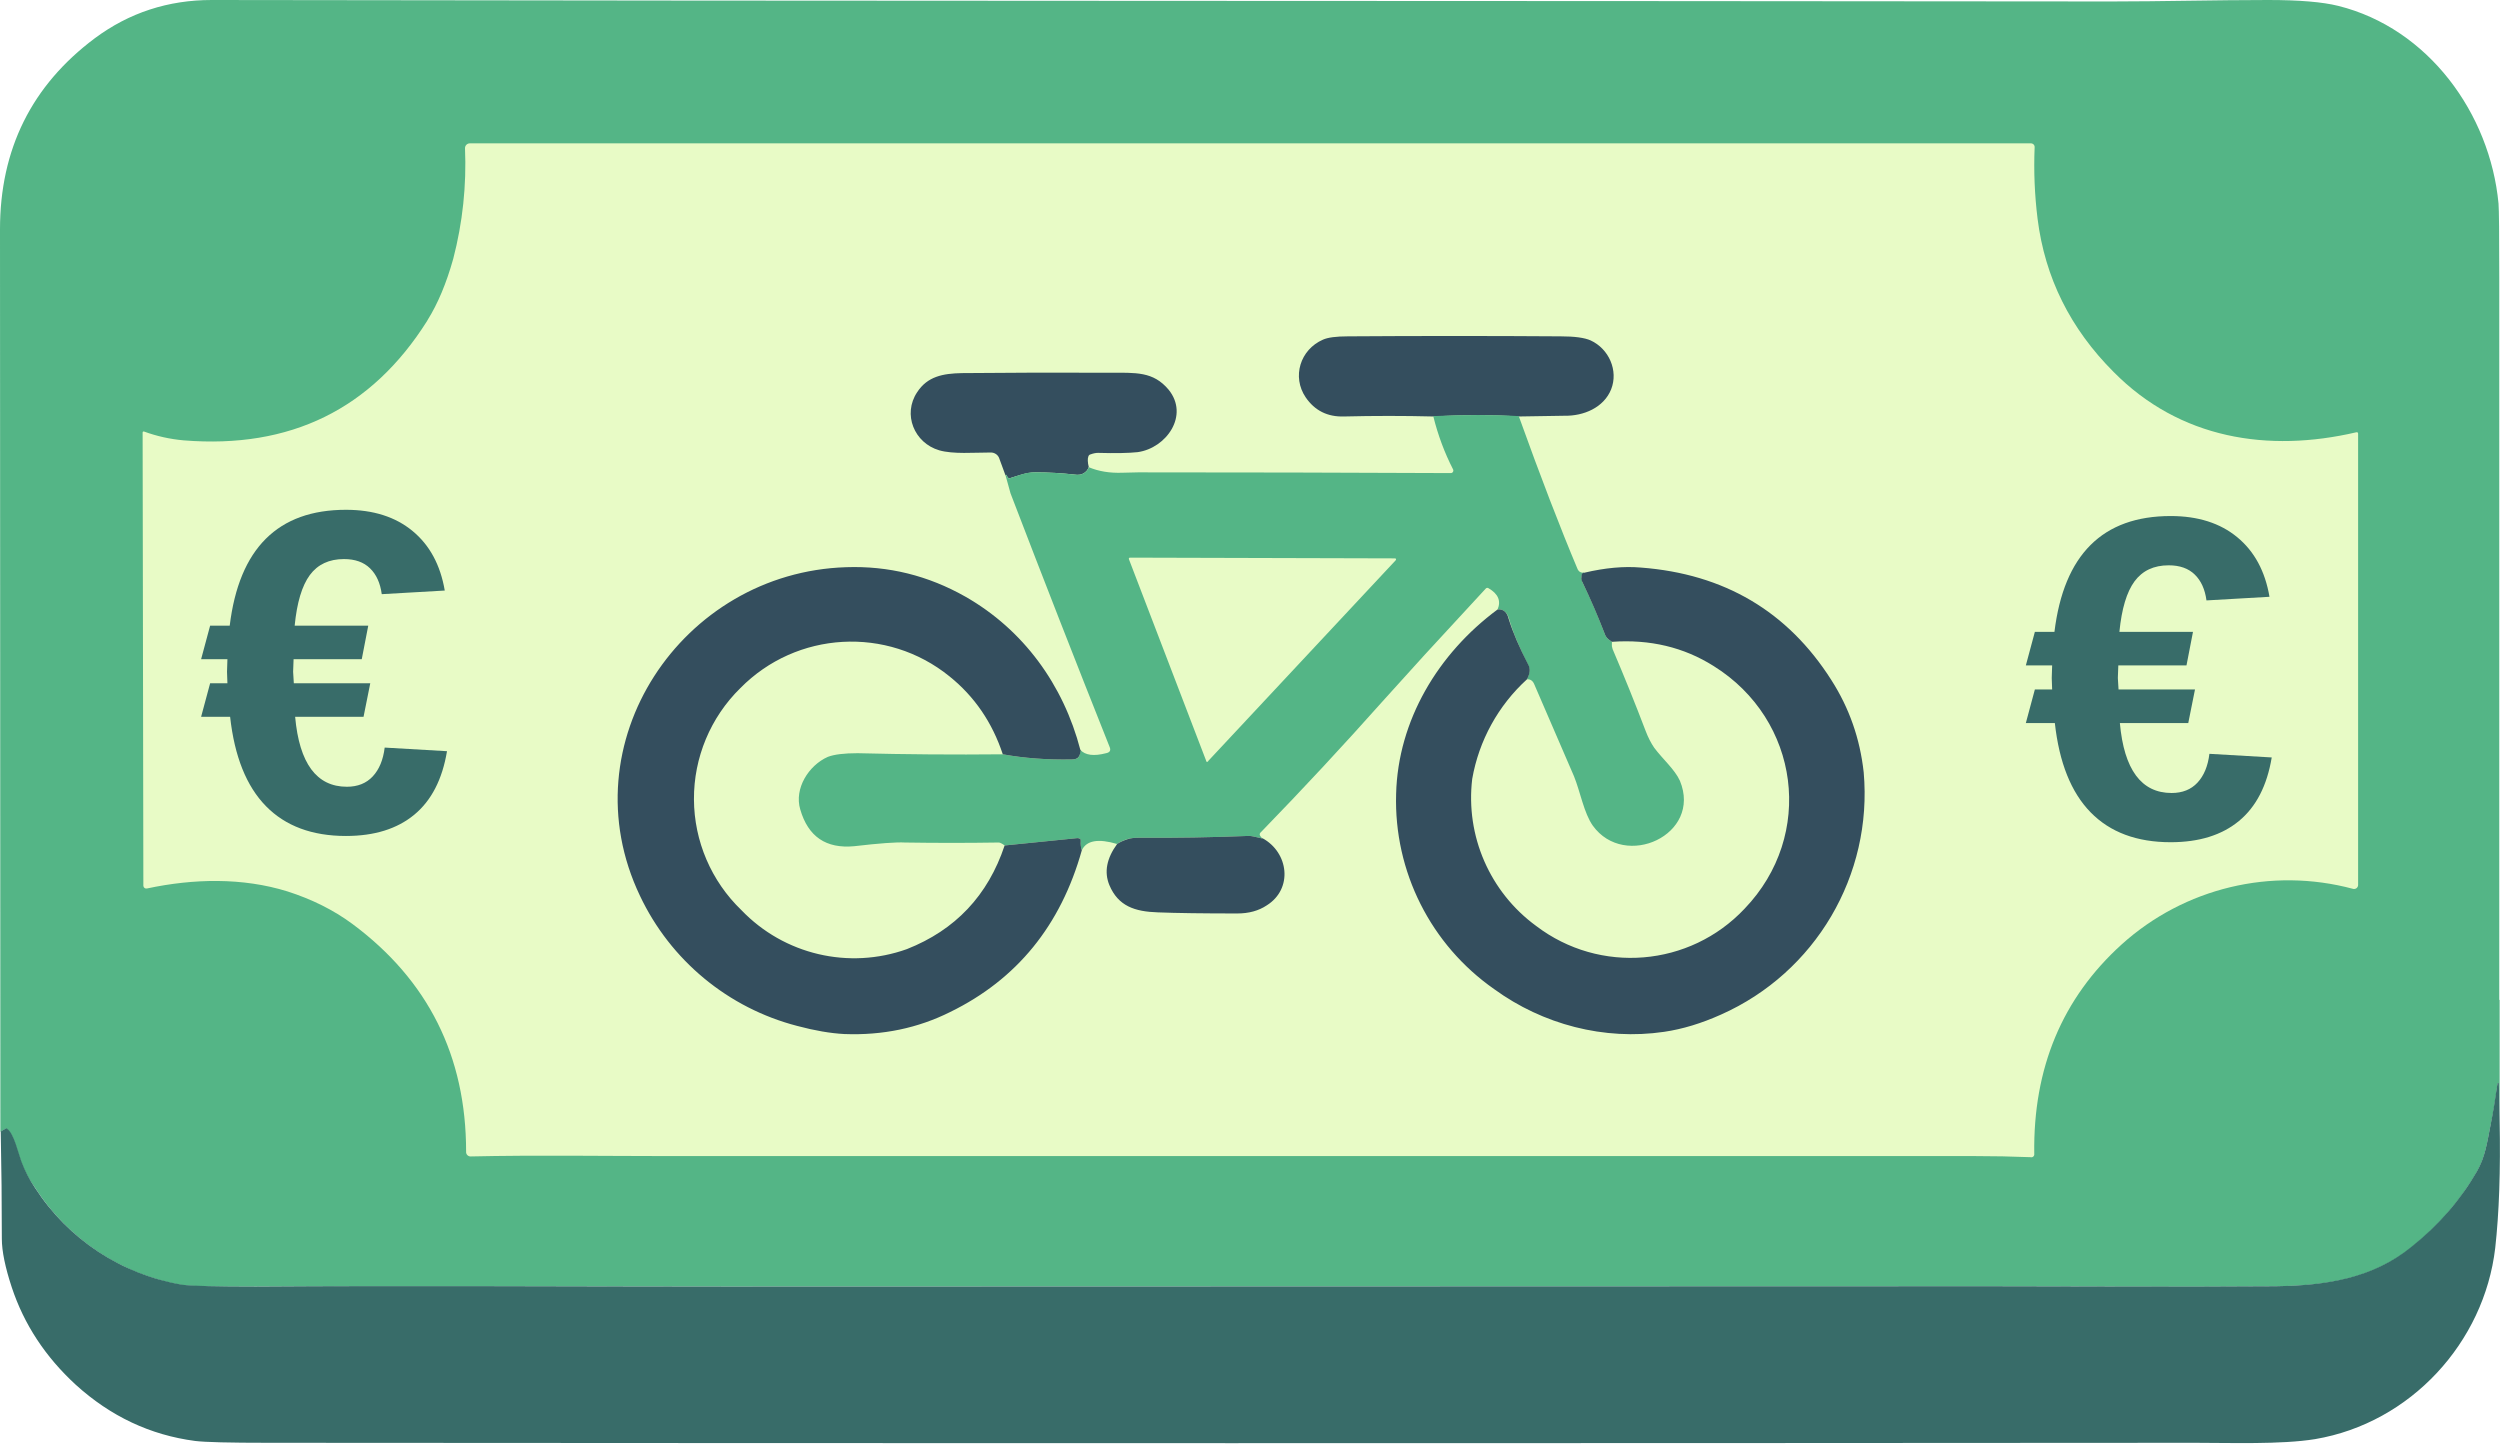
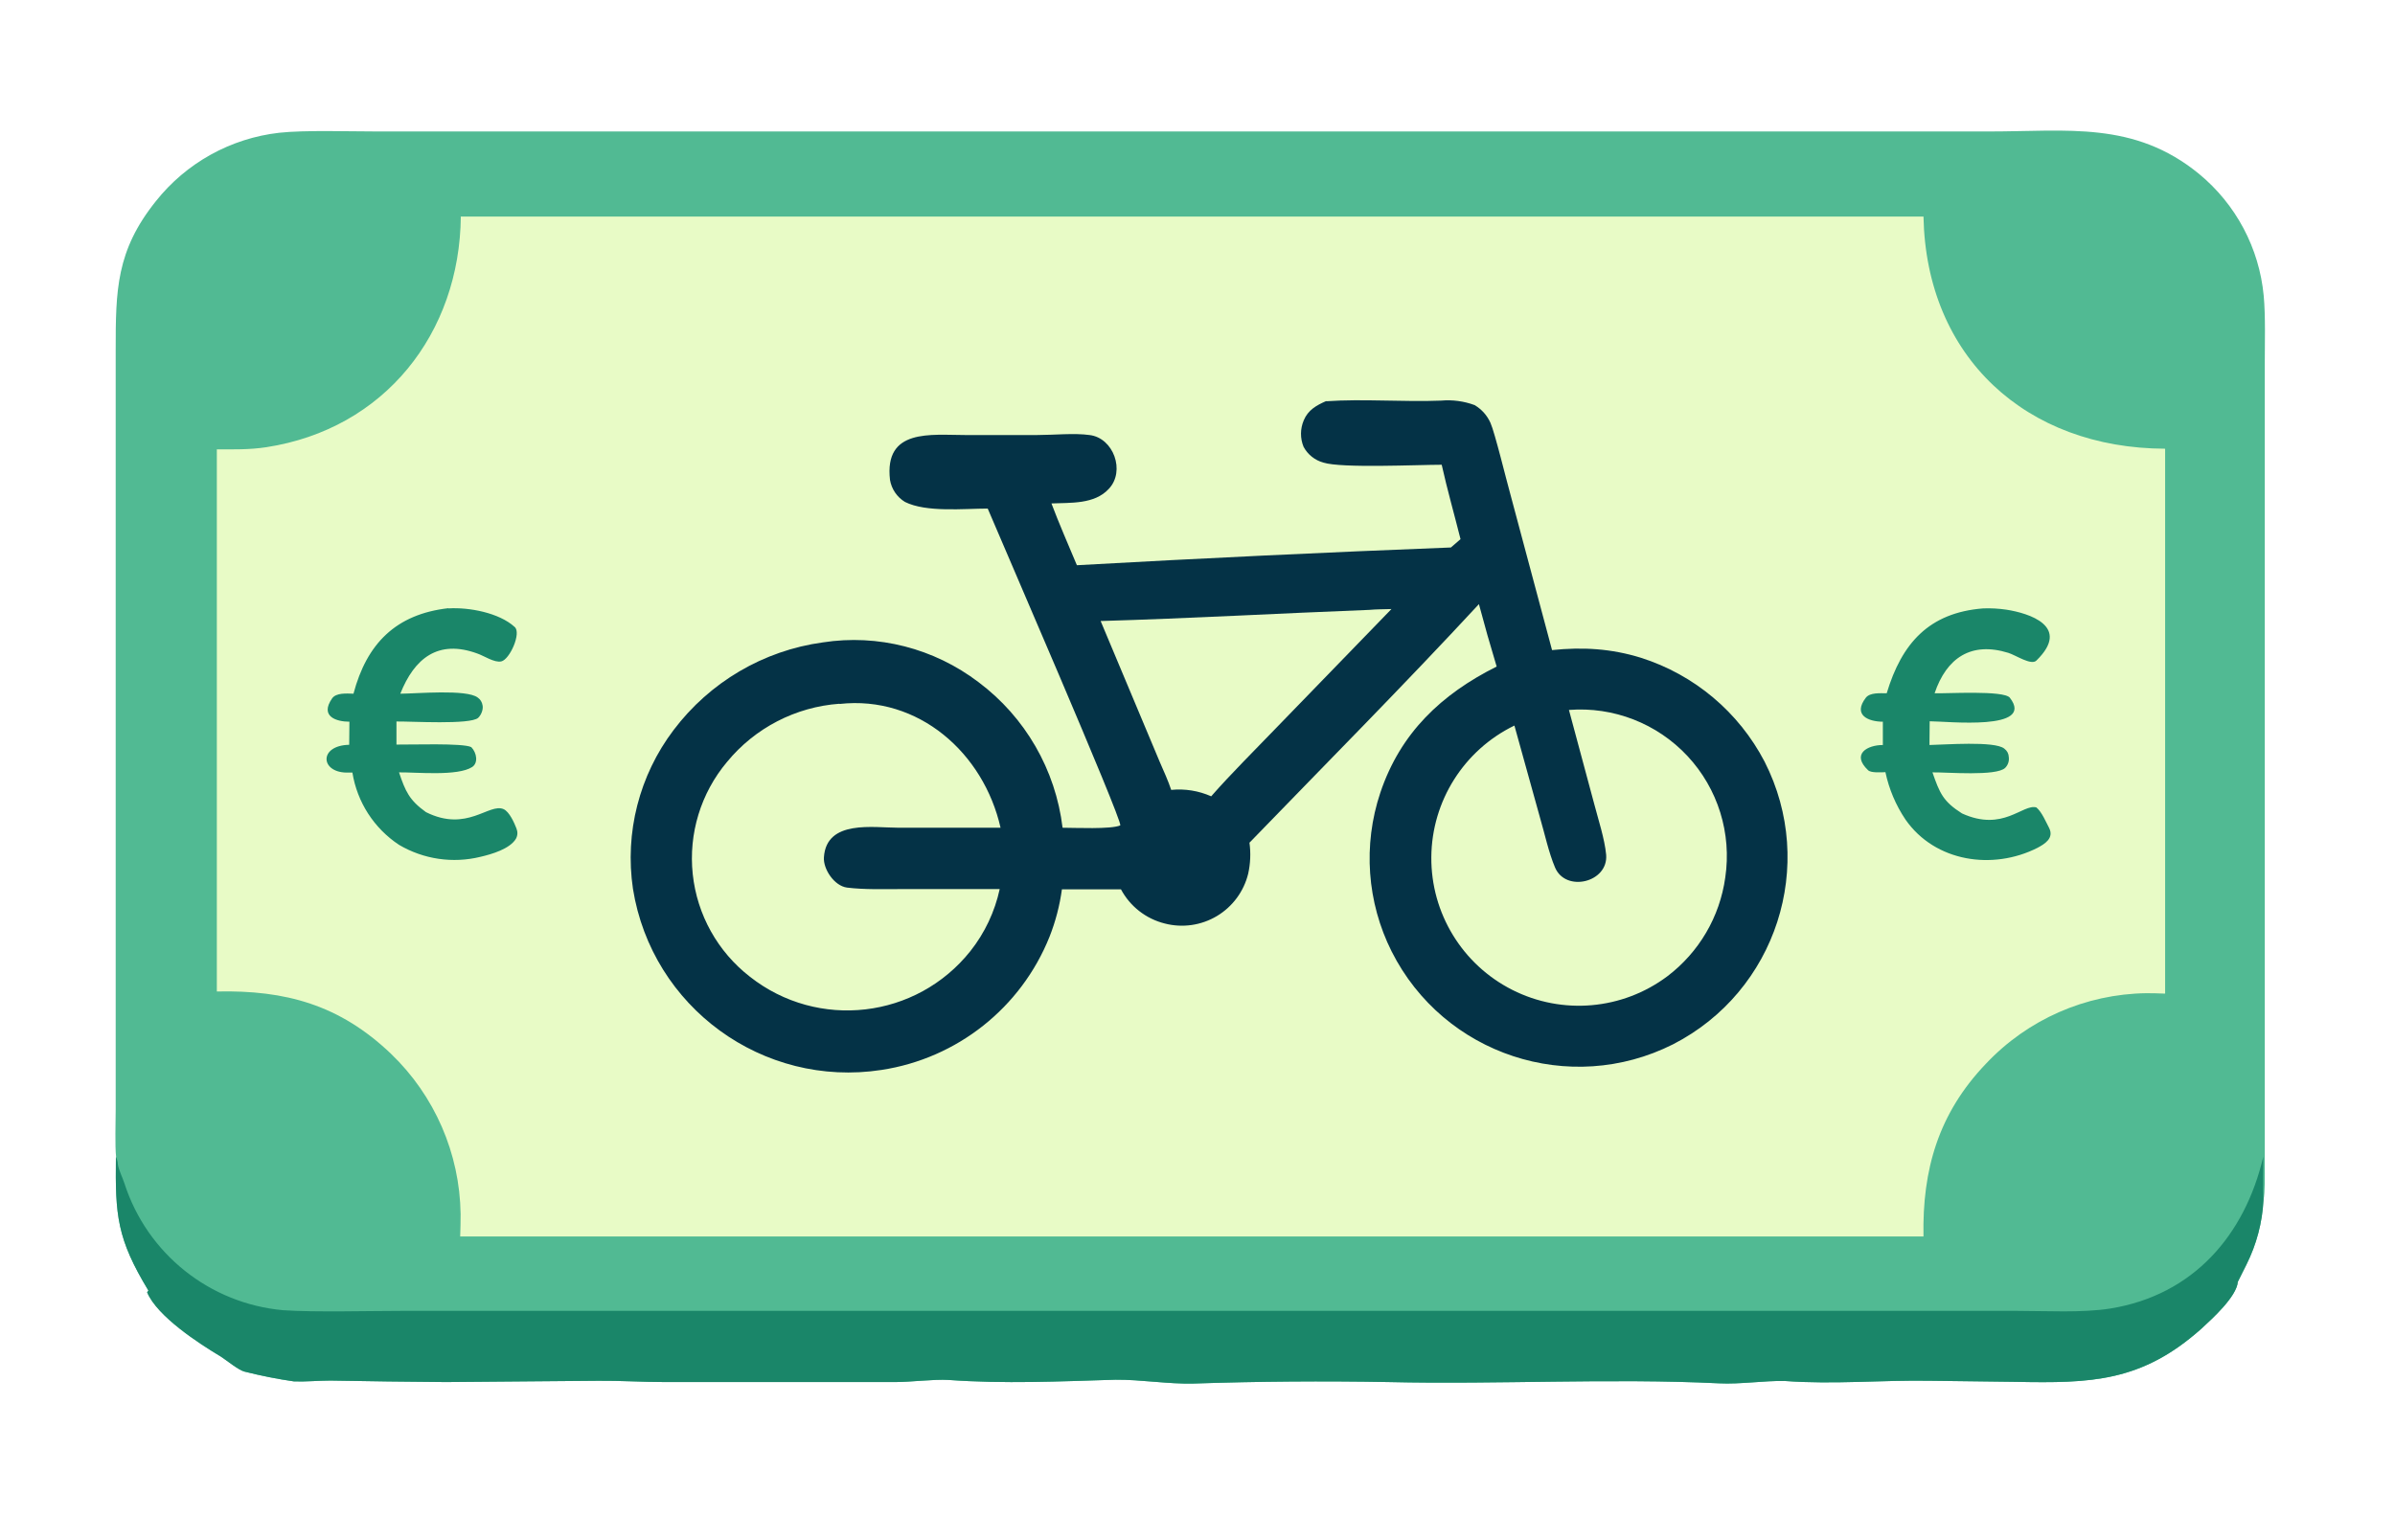
- <svg xmlns="http://www.w3.org/2000/svg" width="680.1" height="392.6">
-   <path style="fill:#e8fbc6;fill-opacity:1;stroke-width:2.859" d="M27.6 26.5H655v298.2H27.6z" />
-   <path fill="#54b586" d="M680 272V305l-.2-10.1a.2.2 0 0 0-.4 0q-.8 6.4-1.9 11.4c-.9 4.5-1.4 8.5-3.7 12.5q-6.7 11.6-17.6 20.4c-10.7 8.7-23.5 10.6-37 10.7-28.2.3-52.8 0-78 0l-343.6.1c-42.6 0-85.3-.2-128 0q-16.1.1-20-.4a59.3 59.3 0 0 1-40-26.4Q7.2 320 5.7 316c-.8-2.2-2-7.5-3.8-8.8q-.3-.3-.6 0l-1.2.7L0 62.4q0-32.7 25.8-52Q39.8 0 57.6 0C230 .3 402.1.2 574.4.4 587.8.4 602.8 0 617 0q12.7 0 19.1 1.6c24.5 6.1 41.3 29.3 43.6 53.8q.2 2.5.2 20V272zM116.2 87.3q-22.7 36-66.2 32.5-5.6-.5-10.8-2.4-.4-.1-.4.3L39 241a.8.8 83.7 0 0 1 .7c12.6-2.7 26-3 38.2.8q10 3.2 17.6 8.8 31 23 31 62a1.2 1.2 0 0 0 1.2 1.3c17.7-.4 36.5-.1 53.1-.1H537q7.8 0 15.4.3a.8.8 1 0 0 1-.9q-.5-35 23.8-57a67.7 67.7 0 0 1 62.9-15.1 1.1 1.1 0 0 0 1.4-1V118q0-.5-.5-.4c-24 5.6-48 1.8-66-16.4q-17.7-17.7-20.7-41.7-1.2-9.7-.8-19.4a1 1 0 0 0-1-1.1H127.8a1.3 1.3 0 0 0-1.3 1.3 102 102 0 0 1-3.2 30.1q-2.8 10-7 16.7z" />
-   <path fill="#344e5e" d="M413.2 113.3q-10.5-.7-23.3 0-12-.3-24.3 0-6.7.2-10.4-5.2c-3.8-5.6-1.5-13 4.7-15.7q2-.9 6.8-.9 29-.2 57.9 0 5.6 0 8.1 1.1c5 2.3 7.6 8.2 5.6 13.3-2 5-7.5 7.3-12.7 7.2l-12.4.2zM296.2 127q-.4 1.3-1.7 1.9-.8.4-2.2.2-5.3-.6-10.7-.6c-2.4 0-4.6.9-6.9 1.6q-.4 0-.6-.3-.5-1.1-.5-.3l-1.8-4.9a2.4 2.3 0 0 0-2.3-1.5c-4.5 0-10.2.5-14-.6-6.8-2-10-9.8-6-15.8 2.8-4.3 7-5.1 12.2-5.2q20-.2 40-.1c7.3 0 12-.4 16.2 4.6 5.7 7-.6 15.9-8.4 17q-3.7.4-10.8.2-.9 0-2 .4a.8.8.2 0 0-.6.5q-.4 1 .1 3z" style="stroke-width:.846" />
-   <path fill="#54b586" d="M413.2 113.3q8.8 24.5 16 41.6.5 1 1.8.9-.7 0-.8 1.3 0 .6.3 1.3 3.3 6.8 6 13.9c.4 1.2 1 1.6 2 2.3v1.2l.2.8q4.7 11 9 22.3 1 2.6 2.3 4.5c2.3 3.1 5.6 5.9 7 9 6.1 14.7-15 24.3-23.7 12.2-2.4-3.4-3.4-9.2-5.1-13.4l-10.8-25q-.6-1.5-2-1.4 1.2-2.4.3-4-3.6-7-5.2-12.5c-.5-1.6-1.4-2.7-3.1-2.5q1.5-3.5-2.5-5.8-.4-.2-.7.1l-16.6 18-11.4 12.6q-16.1 18.1-33 35.5-.6.5-.5.9.1.4.7 1-2.8-.7-3.6-.7-15 .6-30.2.5-1.7 0-3 .4-1.8.6-2.7 1.3-7.7-2.3-9.6 1.7-.4-1-.3-2.5 0-.9-.9-.8l-19.8 2q-1.2-.9-1.8-.8-12.6.2-25.3 0-3.5-.2-13.8 1-11.5 1.1-14.7-10c-1.7-5.7 2.3-12 7.5-14.3q2.6-1 8.1-1 19.6.5 39.5.3 8.8 1.6 18.8 1.4c2 0 2.2-1 2.3-2.6q2 2.2 7 .9 1.5-.3 1-1.6-13.7-34.4-27-69.1l-1.3-4.7q0-.8.5.3.2.4.6.3c2.3-.7 4.5-1.7 6.9-1.6q5.4 0 10.7.6 1.4.2 2.2-.2 1.3-.6 1.7-1.8 4 1.7 9.2 1.5l4.2-.1q42.6 0 85 .2a.7.7 0 0 0 .7-1q-3.5-6.8-5.4-14.5 12.8-.6 23.3 0zm-105.8 38.4a.3.3 0 0 0-.3.4l21 54.8a.3.3 0 0 0 .6.1l51-54.6a.3.3 0 0 0-.3-.5z" style="stroke-width:.846" />
-   <path fill="#344e5e" d="M294 204c-.2 1.6-.5 2.6-2.4 2.6q-10 .2-18.8-1.4-4.3-13-14.5-21.2a42.4 42.4 0 0 0-56.9 3.2 42.1 42.1 0 0 0 .3 60.4 42.5 42.5 0 0 0 45 10.6q19.8-7.8 26.6-28.2l19.8-2q1 0 .9.8-.1 1.4.3 2.5-8.6 30.7-35.8 44-13.2 6.6-28.8 6-5.7-.3-12.8-2.2a65.5 65.5 0 0 1-42.8-35.4c-19.8-41.5 11.4-88 56.1-89.4q17.2-.6 32.4 8c15.8 9 26.7 24 31.3 41.7zM407.4 165.8c1.7-.2 2.6.9 3 2.5q1.7 5.5 5.3 12.4 1 1.7-.3 4.1a47.8 47.8 0 0 0-14.9 27.1 43.2 43.2 0 0 0 17.4 40 42.5 42.5 0 0 0 56.7-4.7c19.2-20 15-51.4-8.4-66q-12.2-7.7-27.7-6.6c-1-.7-1.6-1.1-2-2.3q-2.7-7-6-13.9-.4-.7-.3-1.3 0-1.4.8-1.3 8.5-2 15.4-1.4 34 2.6 51.8 30.6 7.3 11.4 8.8 25.1a65.8 65.8 0 0 1-38.8 65.9q-8 3.6-15.5 4.7c-16.3 2.4-33-2-46.2-11.6a62.5 62.5 0 0 1-26.7-53.1c.5-20 11.4-38.2 27.6-50.2zM343.4 228c7.2 3.9 8.4 13.8 1.2 18.3q-3.3 2.2-8 2.2-13.9 0-21.6-.3c-6.3-.2-10.8-1.7-13.2-7.4q-2.2-5.3 2.1-11.2 1-.7 2.8-1.3 1.2-.4 3-.4 15 .1 30.1-.5.8 0 3.6.7z" style="stroke-width:.846" />
-   <path fill="#386c69" d="M680 304.9q.4 20.3-1.2 34.6c-3 25.7-23 47.6-49 52-9.2 1.5-23.3 1-32.7 1q-262 .2-524 0-16 0-20-.5-18.3-2.4-32.5-15.3-12.4-11.4-17.4-26.5Q.5 342 .5 337q0-14.6-.3-29.2l1.2-.7q.3-.3.6 0c1.8 1.3 3 6.6 3.8 8.8q1.5 4 3.7 7.2a59.3 59.3 0 0 0 40.1 26.4q3.9.5 20 .5c42.7-.3 85.4 0 128 0l343.5-.1c25.3 0 50 .2 78 0 13.6-.2 26.4-2.1 37-10.8q11-8.8 17.7-20.4c2.3-4 2.8-8 3.7-12.5q1-5 1.9-11.4a.2.2 0 0 1 .4 0z" />
-   <text xml:space="preserve" style="fill:#54b586;fill-opacity:1" x="75.6" y="151" />
-   <text xml:space="preserve" style="font-size:125.333px;fill:#386c69;fill-opacity:1" x="54.1" y="226.2">
-     <tspan x="54.1" y="226.2" style="font-style:normal;font-variant:normal;font-weight:700;font-stretch:normal;font-size:125.333px;font-family:Arial;-inkscape-font-specification:'Arial Bold';fill:#386c69;fill-opacity:1">€</tspan>
-   </text>
-   <text xml:space="preserve" style="font-size:125.333px;fill:#386c69;fill-opacity:1" x="550.5" y="227.9">
-     <tspan x="550.5" y="227.9" style="font-style:normal;font-variant:normal;font-weight:700;font-stretch:normal;font-size:125.333px;font-family:Arial;-inkscape-font-specification:'Arial Bold';fill:#386c69;fill-opacity:1">€</tspan>
-   </text>
+ <svg xmlns="http://www.w3.org/2000/svg" viewBox="70 260 1120 720" fill="none">
+   <path fill="#51ba93" d="M124.3 801.4c-.6-5.9-.2-16.3-.2-22.5V423.8c0-28 .2-46.5 18.8-69.7a86 86 0 0 1 57.7-32c11.8-1.3 33-.6 45.9-.6h753.8c36.4 0 67.7-5 98 19.8a84 84 0 0 1 30.3 57c.9 9.5.5 23 .5 32.8v374.4c0 3.9.2 12.4-.6 15.8a76 76 0 0 1-8 30.3l-4 8c-.5 6.9-12 17.3-17 21.9-28 25-51.6 25.6-87 24.9l-39.7-.5c-22.6-.4-45.4 1.8-68.1.1-9.8-.2-21 1.6-30.7 1.1-51.4-2.5-103.2.6-154.7-.6a1766 1766 0 0 0-91.2.7c-11.8.3-24.6-1.9-36.4-1.8-26.3.8-52 2-78.3.1-6.4-.4-17.5 1-24.8 1H381c-10.3 0-21.3-.7-31.2-.6l-71.3.6q-27-.2-54-.7c-5.7 0-11.4.6-17 .4-7.7-1.1-15.7-2.7-23.2-4.6-2.8-.7-8.5-5.4-11-7-10.2-6.1-29.8-18.8-34.5-30.1l.6-.8c-14.7-24.3-15.5-35-15.2-62.3" />
+   <path fill="#1a8669" d="m124.3 801.4.4 1c.5 1.7.2.9.4 2.2.4 2.7 2.2 6.2 3.1 9a86.1 86.1 0 0 0 74.3 59.3c14.5 1 40.6.3 55.7.3H1013c13.7 0 30.7 1 43.9-1.1 38.8-6.3 62.9-34.3 71.5-71 0 5-.2 15.6.1 20.2a76 76 0 0 1-8 30.3l-4 8c-.5 6.9-12 17.3-17 21.9-28 25-51.6 25.6-87 24.9l-39.7-.5c-22.6-.4-45.4 1.8-68.1.1-9.8-.2-21 1.6-30.7 1.1-51.4-2.5-103.2.6-154.7-.6a1766 1766 0 0 0-91.2.7c-11.8.3-24.6-1.9-36.4-1.8-26.3.8-52 2-78.3.1-6.4-.4-17.5 1-24.8 1H381c-10.3 0-21.3-.7-31.2-.6l-71.3.6q-27-.2-54-.7c-5.7 0-11.4.6-17 .4-7.7-1.1-15.7-2.7-23.2-4.6-2.8-.7-8.5-5.4-11-7-10.2-6.1-29.8-18.8-34.5-30.1l.6-.8c-14.7-24.3-15.5-35-15.2-62.3" />
+   <path fill="#e8fbc6" d="M285.3 361.3h684.2c1.3 65.8 48 108.4 113 108.6v254.9q-4.5-.2-8.8-.2a105 105 0 0 0-75 33c-22.2 23.2-29.8 49.5-29.2 80.8H285.2q.2-5.2.2-10.5a106 106 0 0 0-32.6-75c-24-22.9-49.3-29.8-81.4-29.1V470.2c8 0 15.1.2 23.1-1 55.4-8.5 90.5-53.3 91-108" />
+   <path fill="#043246" d="M690.2 447.7c17.2-1.2 36.3.4 53.7-.3a36 36 0 0 1 15.7 2.1q5 3 7.4 8.3c2 4.4 7.5 27 9.2 33l19.6 73.3c14.4-1.5 27.7-.7 41.6 3.6a99 99 0 0 1 57.8 48.6 98.4 98.4 0 0 1-42.8 132.2 98 98 0 0 1-131.6-43.4 97 97 0 0 1-5.3-74.3c9.4-28 28.6-46.1 54.4-59q-4.4-14.5-8.3-29.2c-34.5 37.3-71.9 75-107.3 111.6a41 41 0 0 1-.6 14.5 31.9 31.9 0 0 1-39 23.3 32 32 0 0 1-20.5-16h-27.6a96 96 0 0 1-5.8 22.2 101 101 0 0 1-78.6 62.3A102 102 0 0 1 366 675.8a99 99 0 0 1 19-74.3c16.9-22.4 42-37.2 69.8-41 25.8-4 52 2.8 72.8 18.6a100 100 0 0 1 39.3 68.1c5.8 0 22.7.8 27-1.1.7-3.2-56.8-135.8-62-148.2-11 0-28.7 1.9-38.7-3.1a15 15 0 0 1-7-10.3c-2.8-24.2 19.1-21 35.2-21H555c7.6 0 17.5-1 24.5 0 11.2 1.3 16.9 16.9 9 25.2-6.7 7.3-18 6.4-26.8 6.8 3.5 9.3 8 19.6 11.9 28.9q87.5-4.9 174.9-8.3l4.5-3.9c-2.9-11.6-6.2-23.1-8.8-34.8-11.3 0-46.8 1.7-55.3-1a15 15 0 0 1-9.3-7.4 16 16 0 0 1 .1-12.4c2-4.8 5.9-7 10.5-9" />
+   <path fill="#e8fbc6" d="M462.6 589.3c37-4.1 67.4 23 75.3 57.9h-47.6c-11.9 0-33.8-3.9-35 13.8-.4 5.5 4.8 13.4 10.8 14.2 8.3 1 16.9.7 25.3.7h46.1a71 71 0 0 1-13.7 29 73.6 73.6 0 0 1-103.1 12A70.1 70.1 0 0 1 410 616.4a75 75 0 0 1 52.6-27.2M803.7 592.1a68.5 68.5 0 0 1 73.1 78.4 70 70 0 0 1-27.1 46.2 69 69 0 1 1-71.5-117.3l12 43.2c2.2 7.5 4 16.1 7 23.2 5 11.8 25 7 23.9-6-.7-7.4-3.7-16.5-5.6-23.8zM710.2 545.3c3.3-.3 7.1-.3 10.5-.4l-53.5 55.2c-9.9 10.3-21.5 21.8-30.8 32.4a37 37 0 0 0-18.7-3c-1.3-4-3.7-9.3-5.4-13.2l-27.6-65.8c41.6-1.2 83.8-3.6 125.4-5.2" />
+   <path fill="#1a8669" d="M279.7 544.6c9.5-.6 23.7 2 31 8.7 3.2 2.8-2.3 15.2-6.3 16.1-3.2.7-8.2-2.7-11.2-3.7-18.3-6.7-29.4 2.2-36 18.8 7.4 0 31-2.2 36.2 1.8q1.9 1.3 2.3 3.8c.3 1.9-.7 4.4-2.1 5.7-3.7 3.3-31.4 1.6-38.2 1.7v10.8c6.1.1 31.3-.8 35 1.2 2.6 2.7 3.3 7.4.4 9.3-6.8 4.4-26.2 2.4-34.2 2.5 3 8.9 4.8 13 12.6 18.6 19.2 9.6 29.5-4.4 36.3-1.4 2.7 1.2 5 6.4 6 9q1 2.5-.2 4.8c-2.8 4.8-11.4 7.3-16.6 8.5a51 51 0 0 1-38.1-5.6 50 50 0 0 1-21.8-33.8H232c-12.3-.2-12.9-12.7 1.3-13l.1-10.8c-6 0-14-2.4-8.1-10.9 1.9-2.7 6.7-2.3 10-2.2 6.2-23.4 19.8-37.2 44.4-40M997.4 544.6q5.5-.2 10.9.6c10.3 1.6 30.5 7.7 14 23.8-2.4 2.4-9.6-2.5-13.1-3.6-17.4-5.4-28.9 2.3-34.5 18.9 5.5.2 32.4-1.5 35.2 2.1 12 15.6-29.2 11-37.5 11l-.1 11.1c6.7-.1 30.6-2 35 1.7q2 1.5 2.1 4a6 6 0 0 1-1.7 5c-4.1 4-27.2 2-34 2.1 3.4 9.8 5 13.6 13.8 19.2 19.3 8.8 28.4-4.6 34.8-2.8 2.6 2.2 4.4 6.7 6 9.7 2.3 4.7-2.1 7.4-5.5 9.2-20.9 10.6-47.9 6.6-61.7-13.2a63 63 0 0 1-9.4-22.2c-2 .1-6.8.4-8.1-.9-8-7.6-.3-11.8 6.9-11.8v-10.9c-6.6 0-14.3-3-7.9-11.3 2-2.4 6.6-2 9.7-2 7-23.3 19.7-37.7 45.1-39.7" />
</svg>
